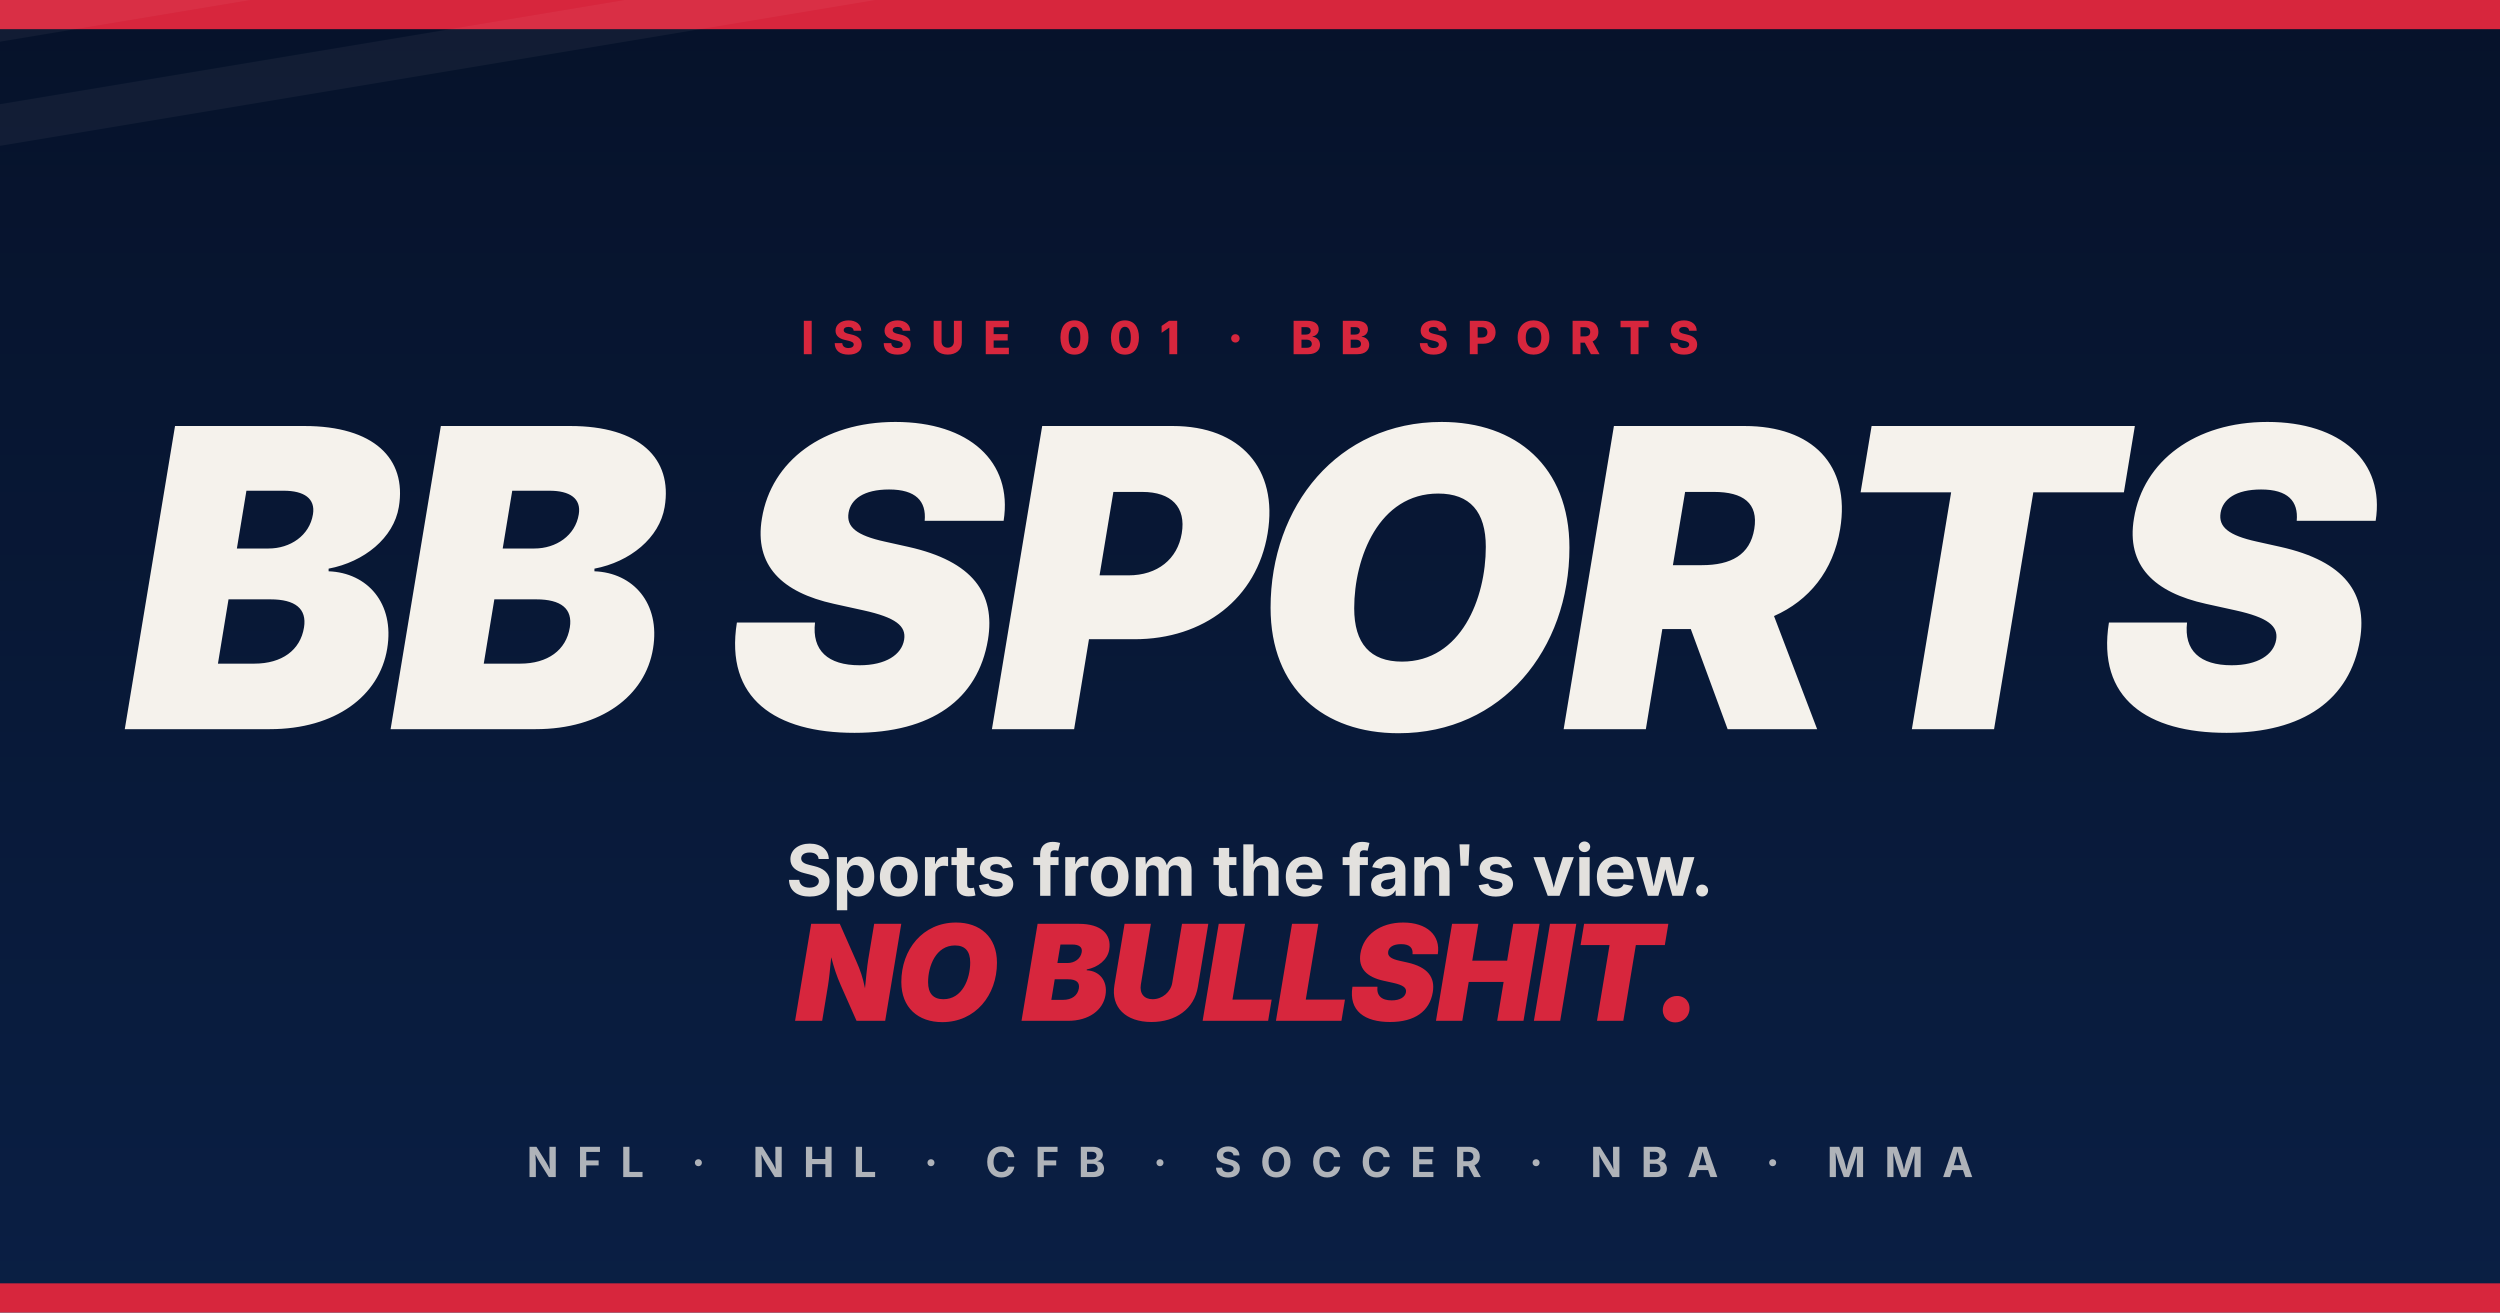
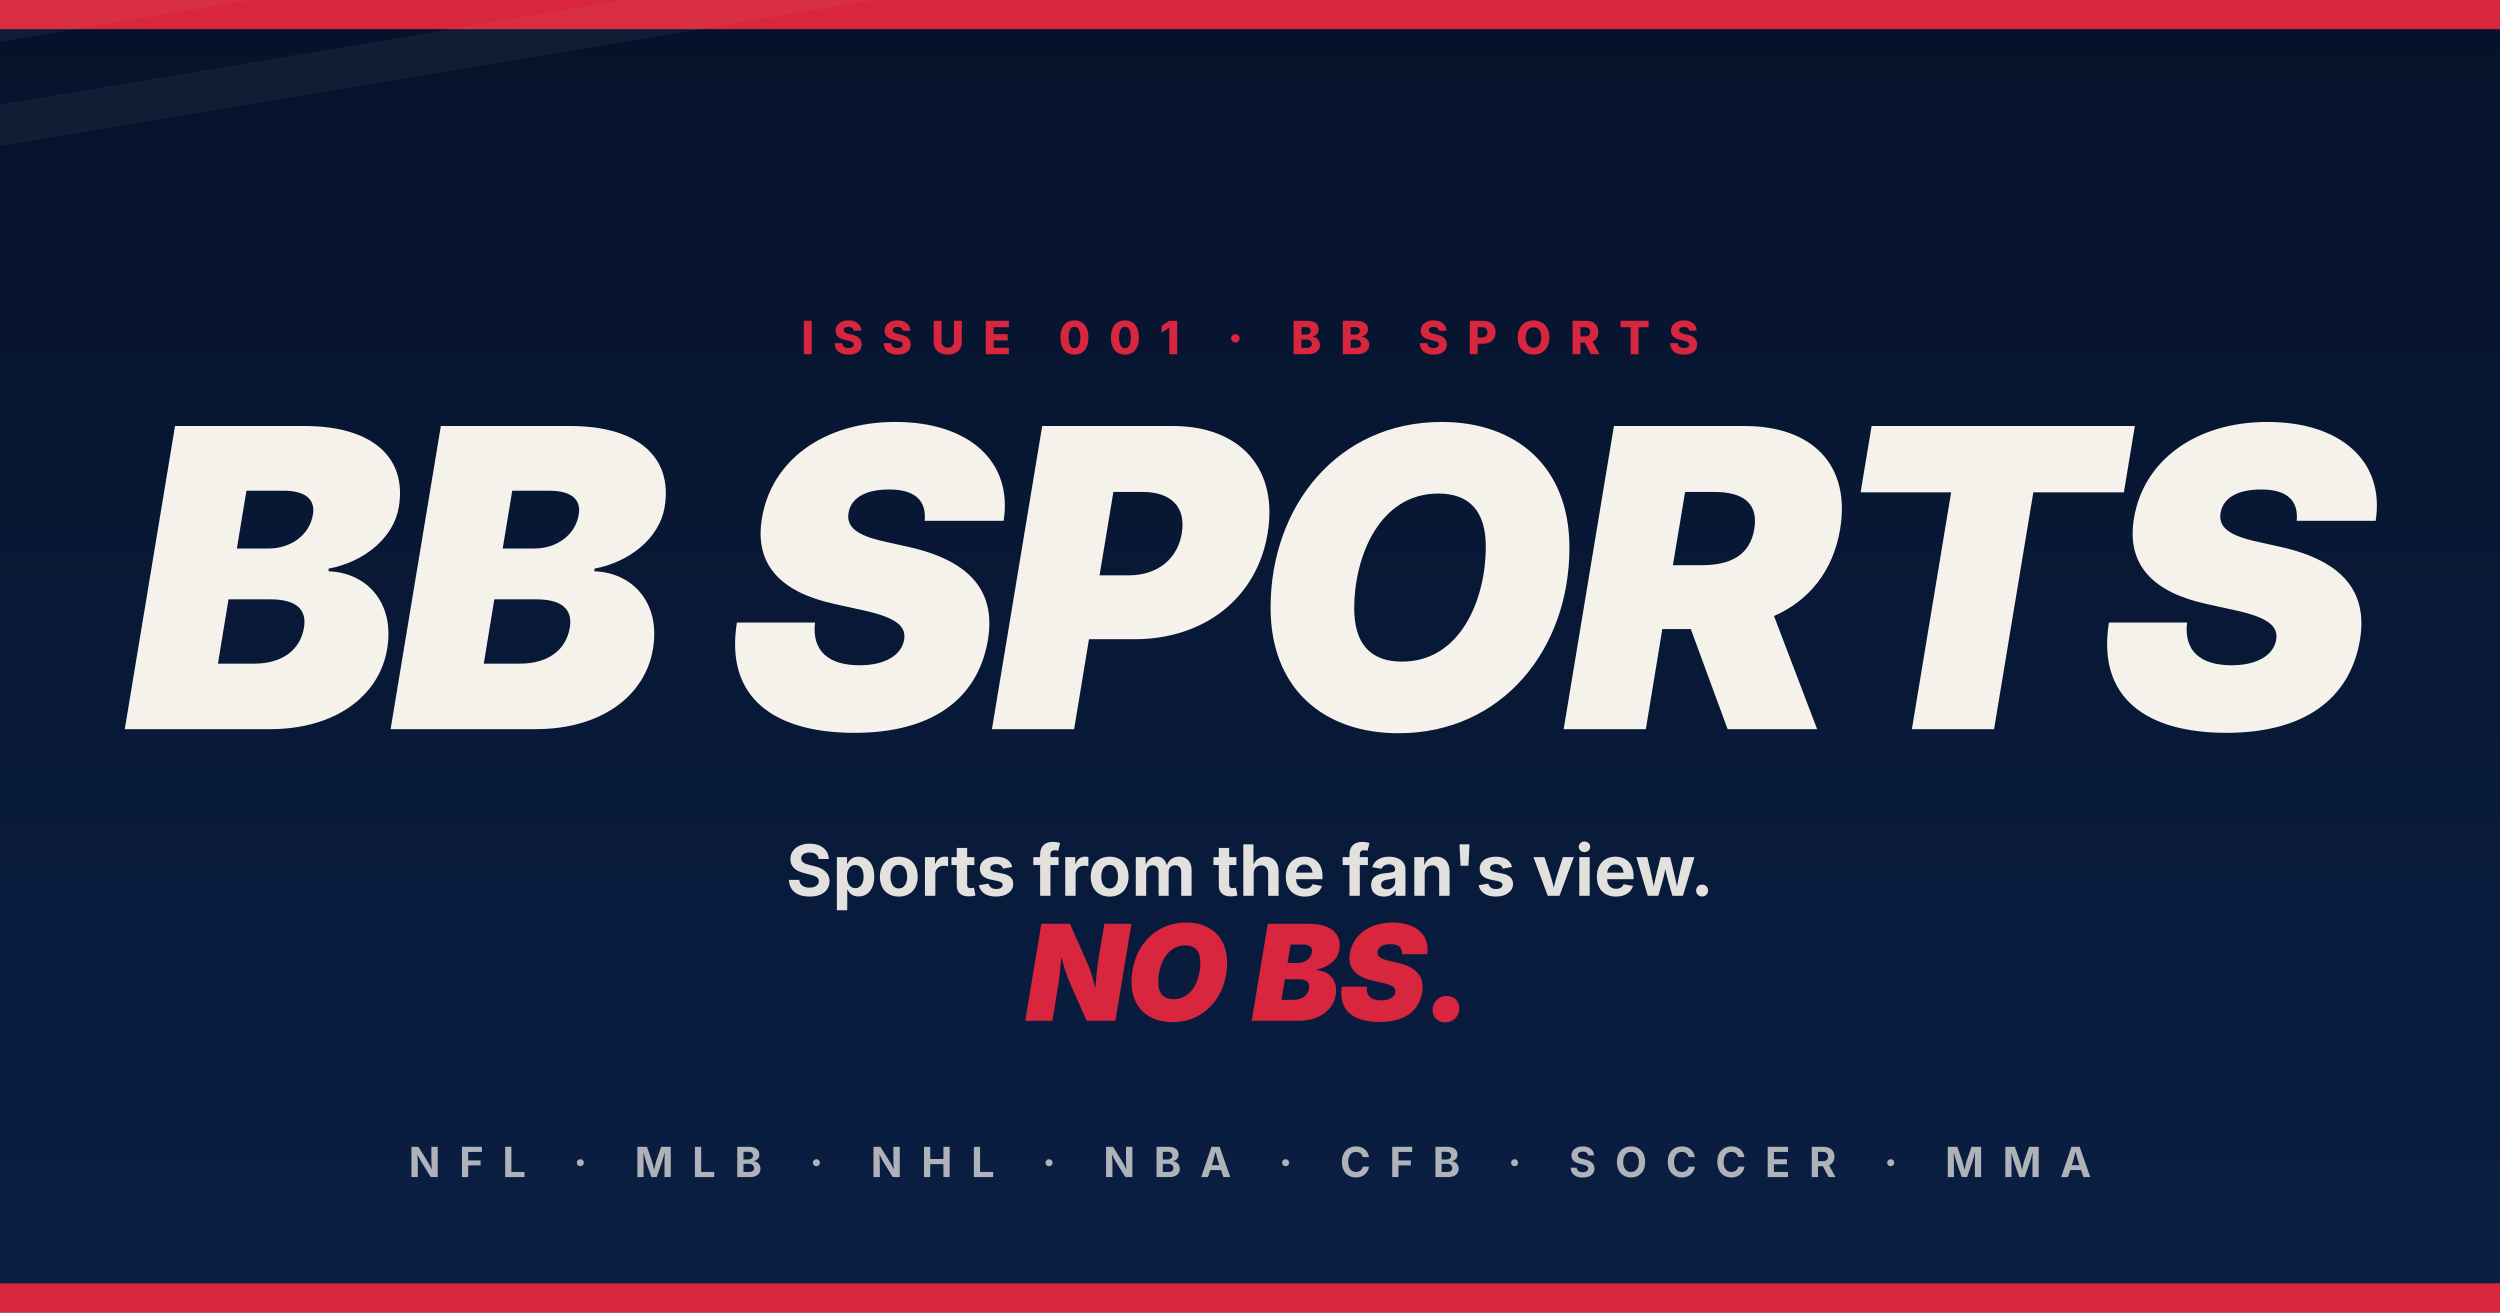
<svg xmlns="http://www.w3.org/2000/svg" viewBox="0 0 1200 630" width="1200" height="630">
  <defs>
    <linearGradient id="bg" x1="0" y1="0" x2="0" y2="1">
      <stop offset="0" stop-color="#06122A" />
      <stop offset="1" stop-color="#0A1F44" />
    </linearGradient>
  </defs>
  <rect width="1200" height="630" fill="url(#bg)" />
  <rect y="0" width="1200" height="14" fill="#D7263D" />
  <rect y="616" width="1200" height="14" fill="#D7263D" />
  <g opacity="0.05">
    <path d="M 0 0 L 1200 -200 L 1200 -180 L 0 20 Z" fill="#F5F2EC" />
    <path d="M 0 50 L 1200 -150 L 1200 -130 L 0 70 Z" fill="#F5F2EC" />
  </g>
  <text x="600" y="170" text-anchor="middle" font-family="Inter, system-ui, sans-serif" font-weight="800" font-size="22" letter-spacing="9" fill="#D7263D">ISSUE 001 · BB SPORTS</text>
  <text x="600" y="350" text-anchor="middle" font-family="Anton, Oswald, Inter, sans-serif" font-style="italic" font-weight="900" font-size="200" fill="#F5F2EC" letter-spacing="-6">BB SPORTS</text>
  <text x="600" y="430" text-anchor="middle" font-family="Inter, system-ui, sans-serif" font-weight="700" font-size="34" fill="#F5F2EC" opacity="0.92">Sports from the fan's view.</text>
-   <text x="600" y="490" text-anchor="middle" font-family="Anton, Oswald, Inter, sans-serif" font-style="italic" font-weight="900" font-size="64" fill="#D7263D" letter-spacing="-1">NO BULLSHIT.</text>
-   <text x="600" y="565" text-anchor="middle" font-family="Inter, system-ui, sans-serif" font-weight="700" font-size="20" letter-spacing="9" fill="#F5F2EC" opacity="0.7">NFL · NHL · CFB · SOCCER · NBA · MMA</text>
+   <text x="600" y="490" text-anchor="middle" font-family="Anton, Oswald, Inter, sans-serif" font-style="italic" font-weight="900" font-size="64" fill="#D7263D" letter-spacing="-1">NO BS.</text>
+   <text x="600" y="565" text-anchor="middle" font-family="Inter, system-ui, sans-serif" font-weight="700" font-size="20" letter-spacing="9" fill="#F5F2EC" opacity="0.7">NFL · MLB · NHL · NBA · CFB · SOCCER · MMA</text>
</svg>
